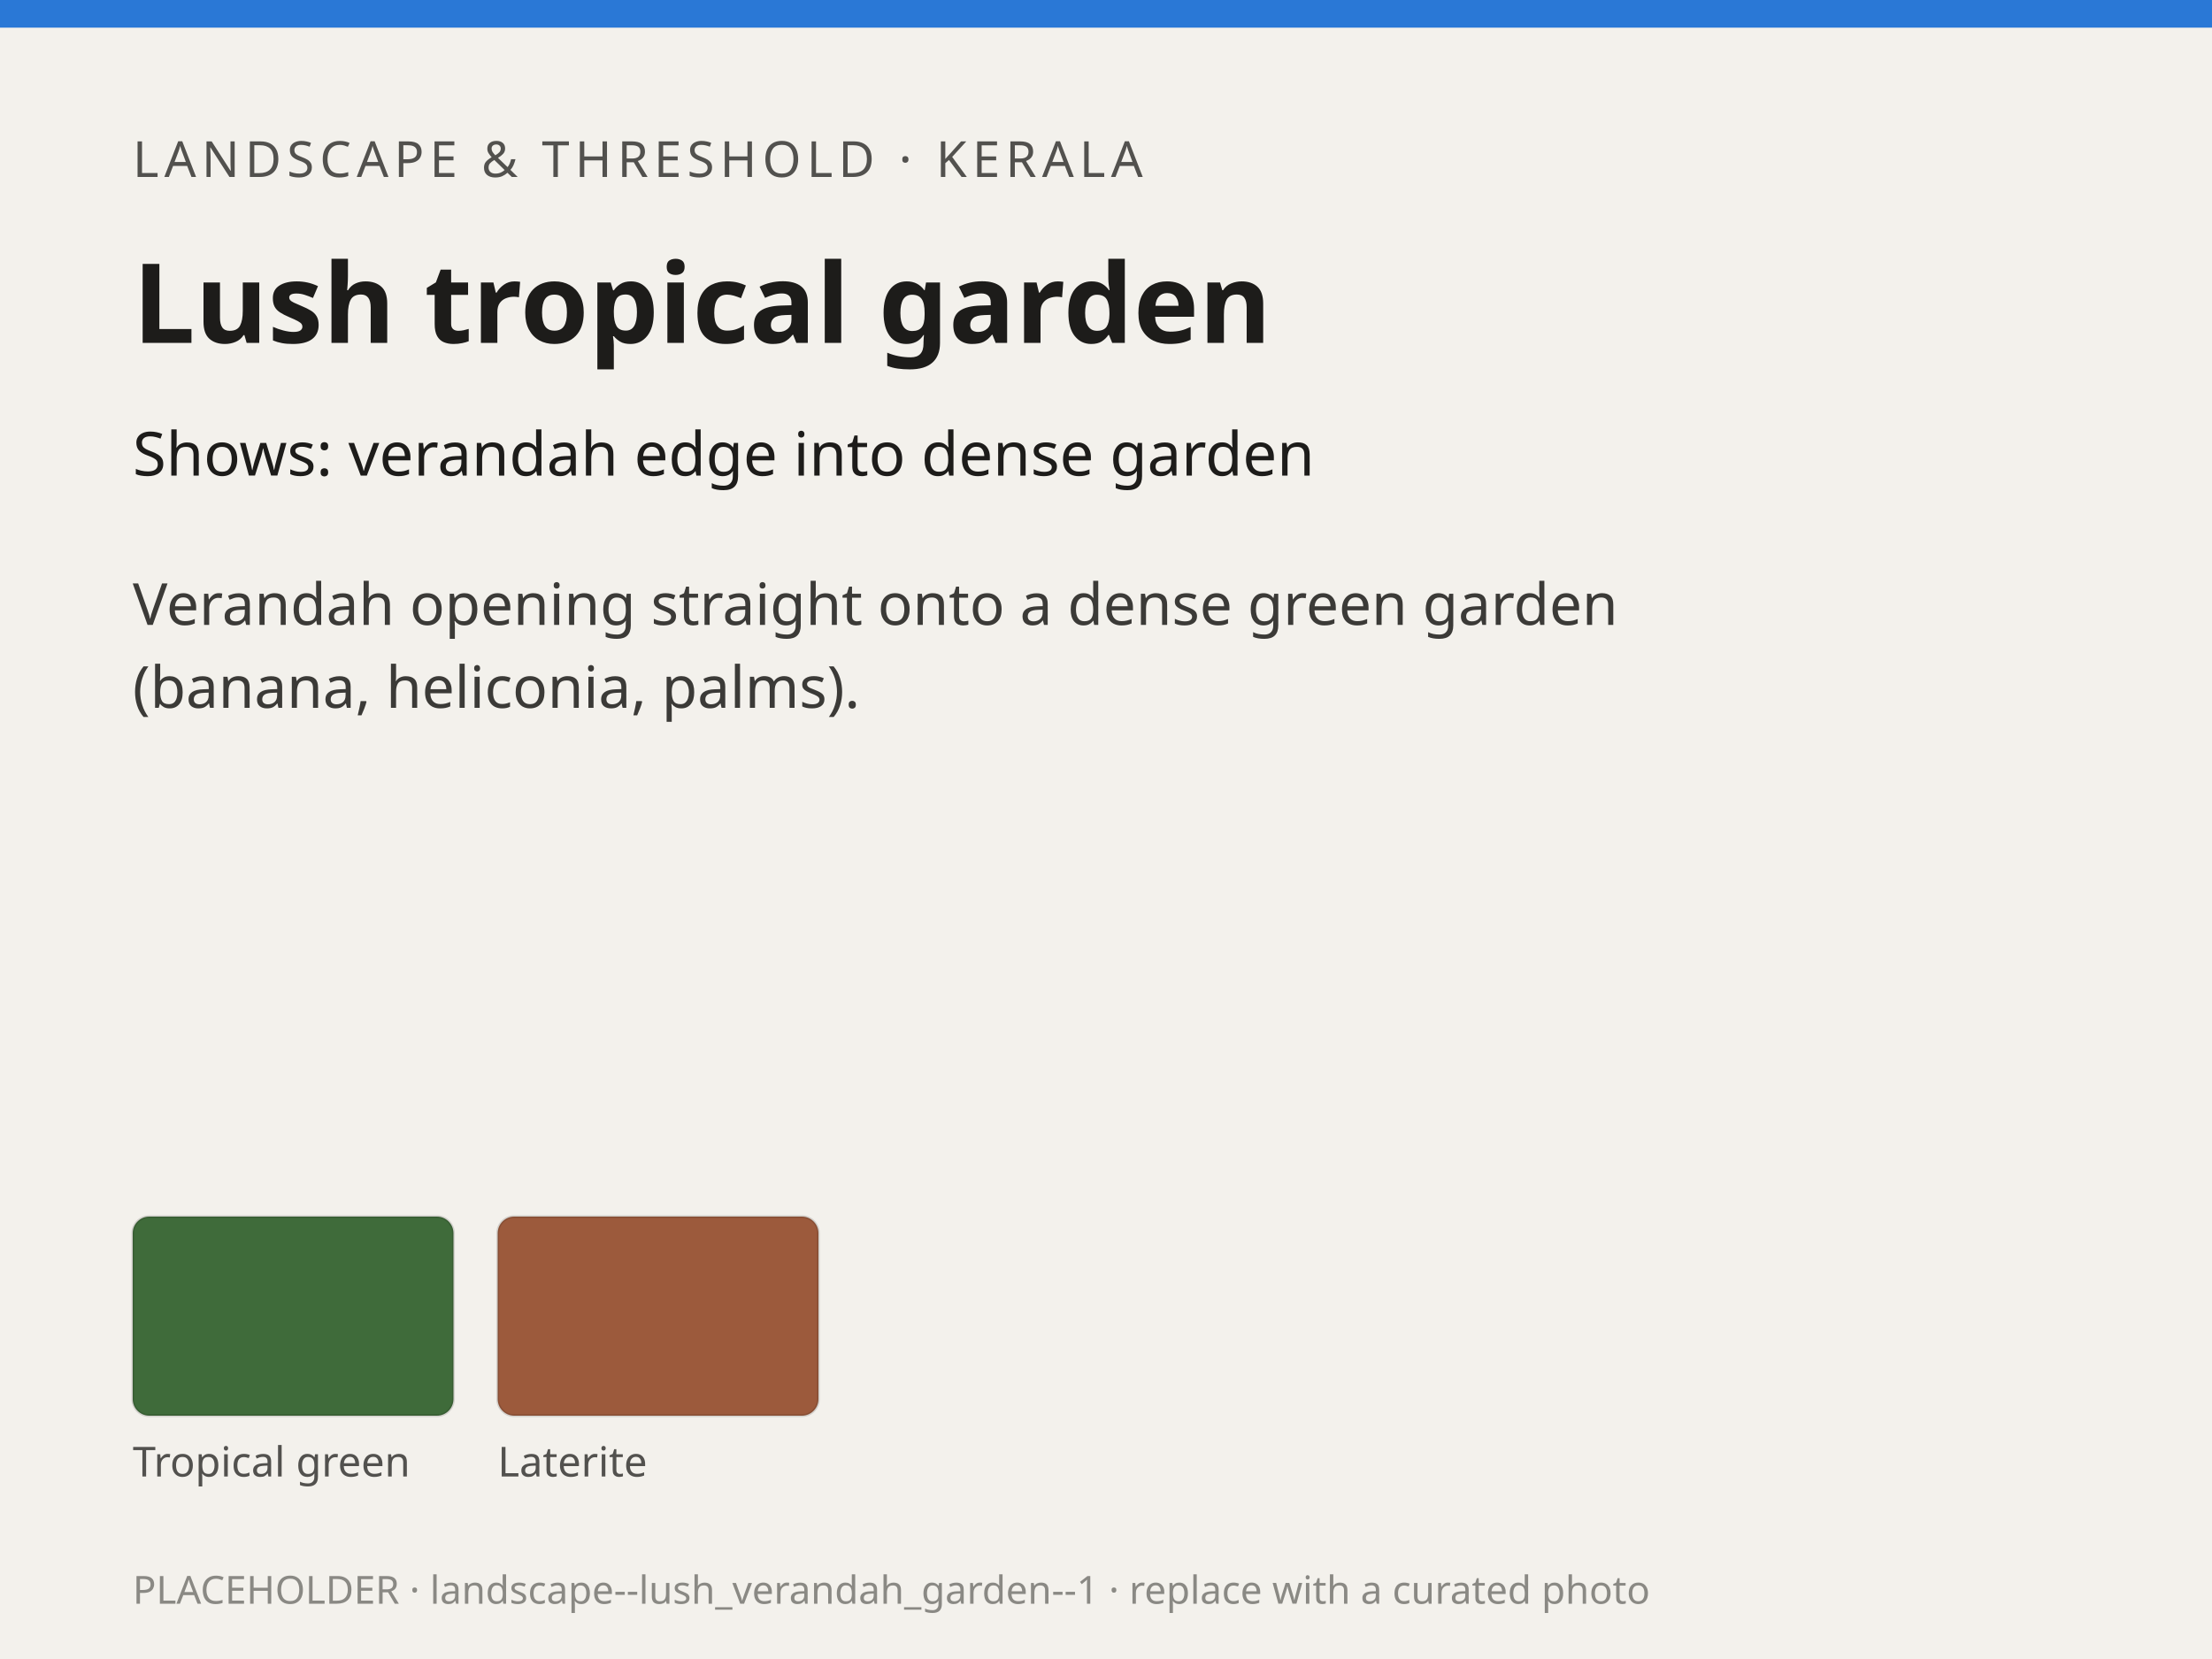
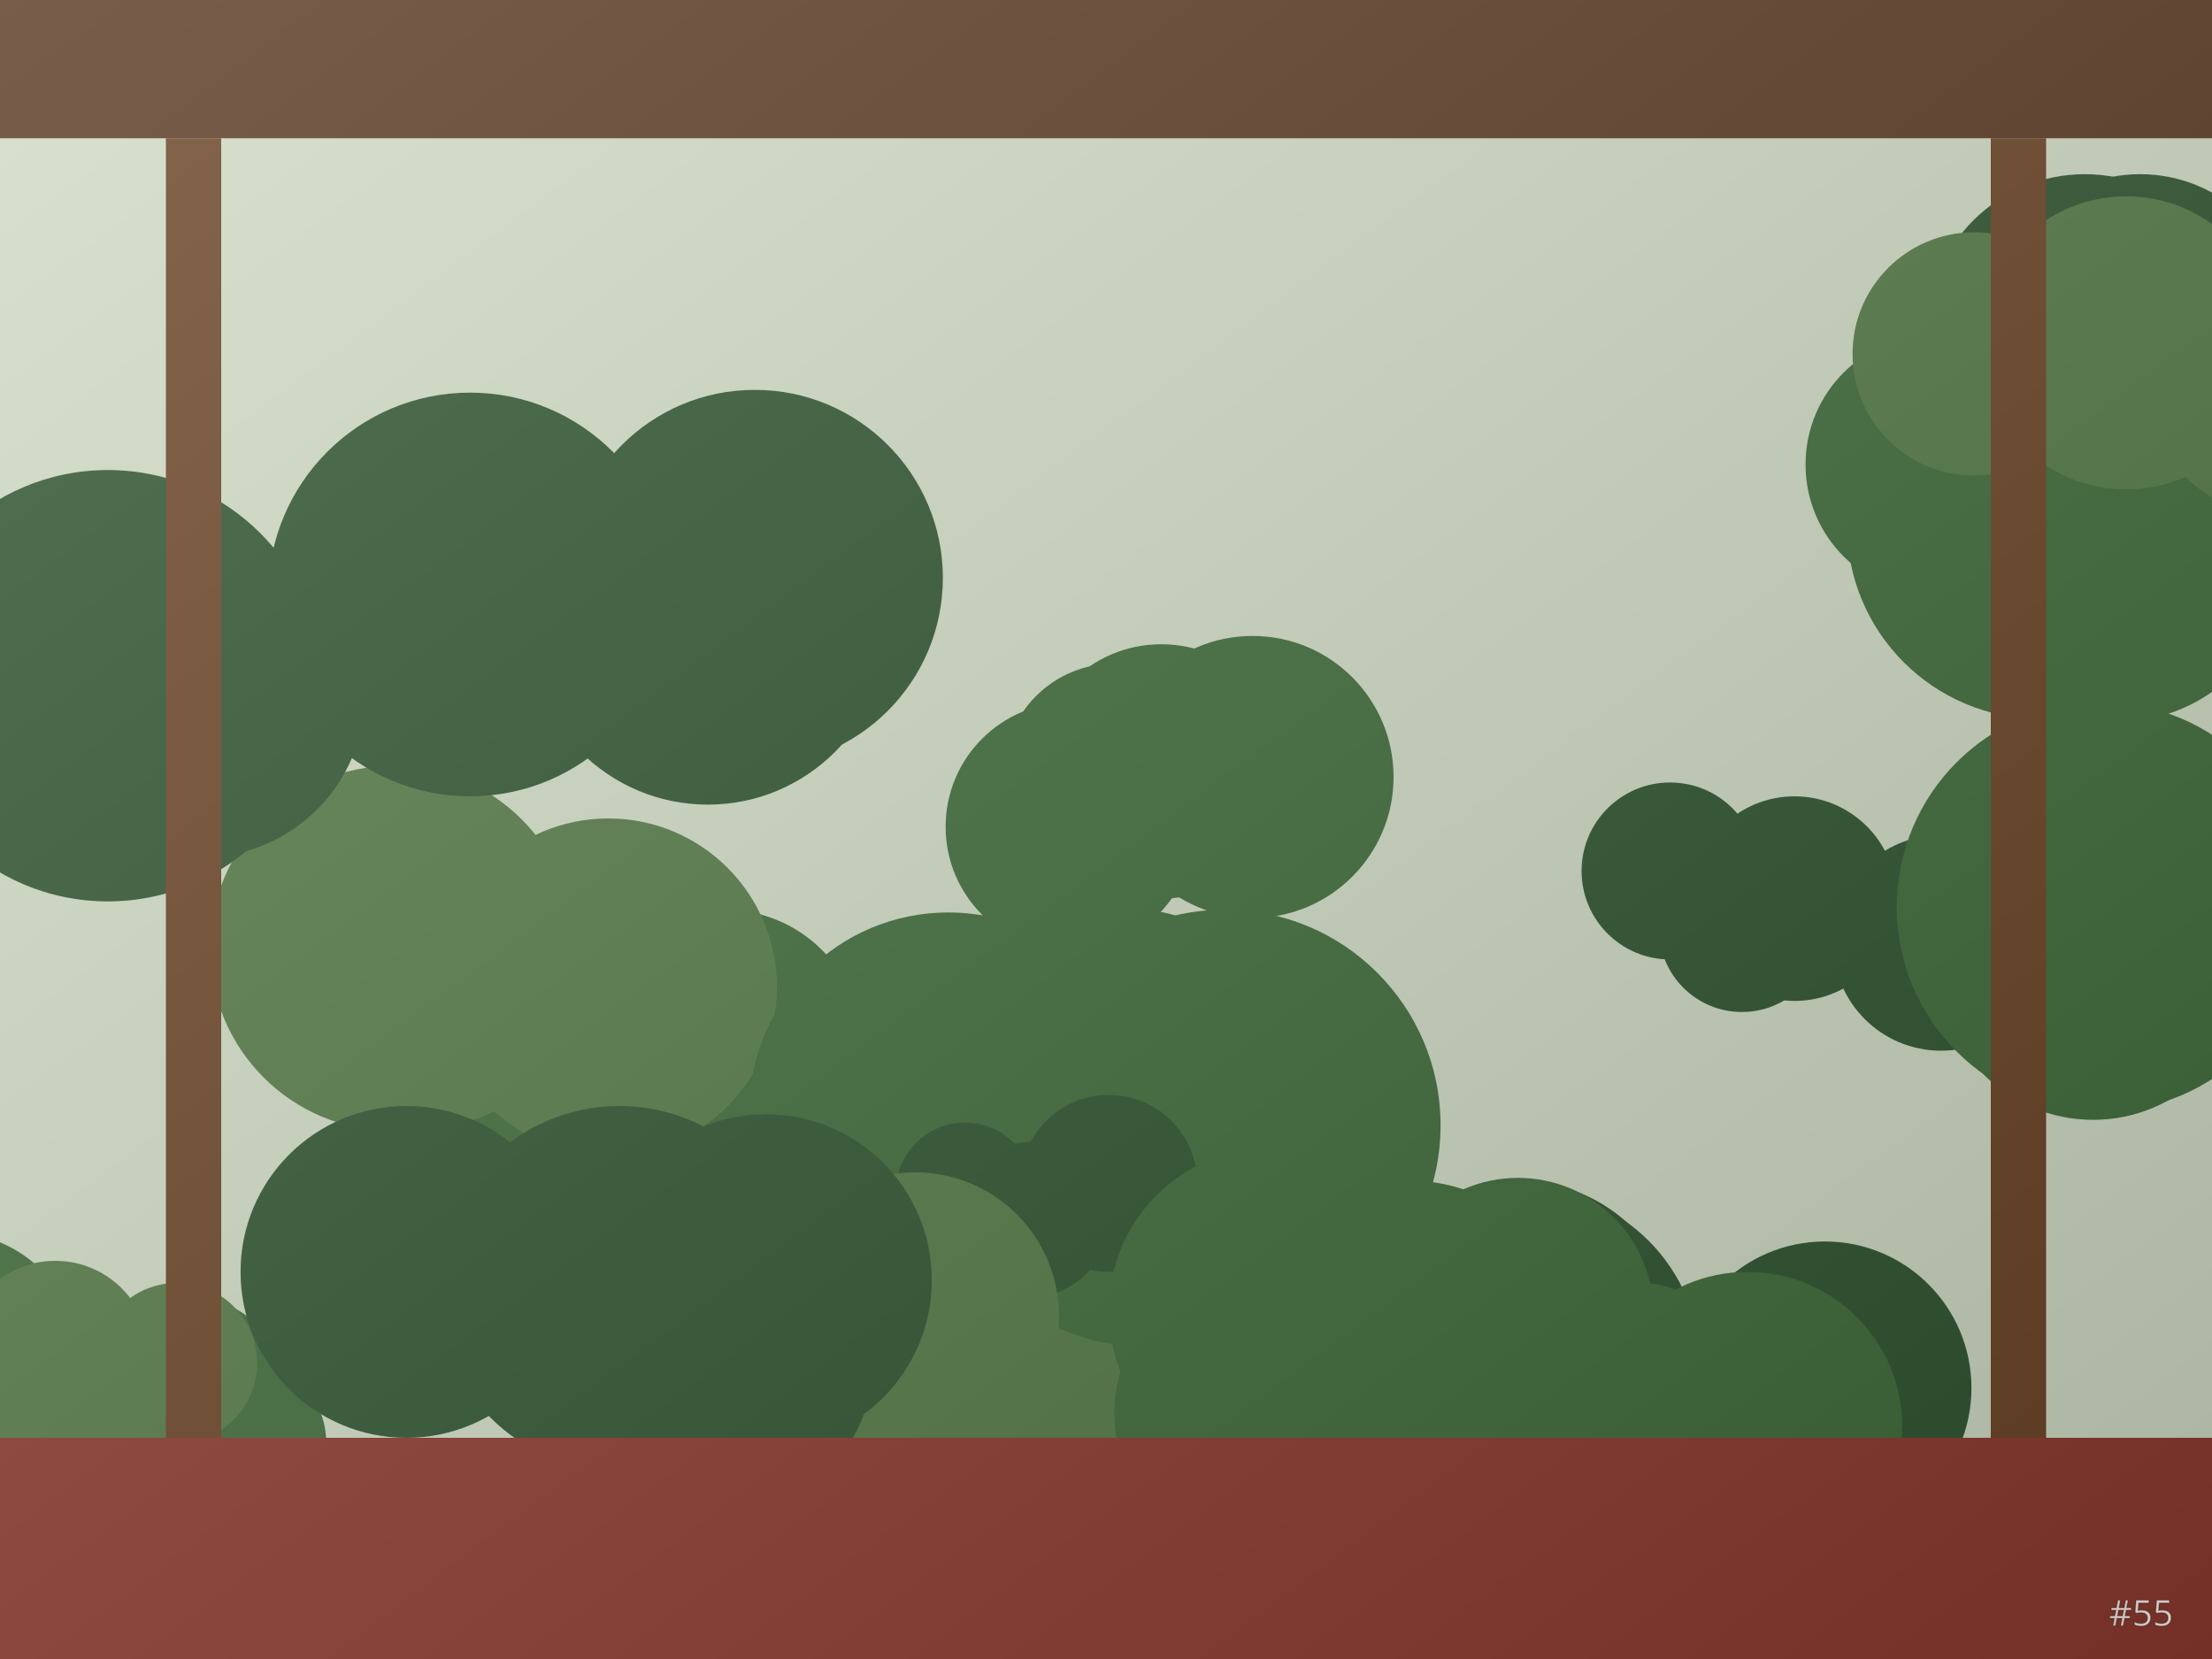
- <svg xmlns="http://www.w3.org/2000/svg" viewBox="0 0 800 600" width="800" height="600" font-family="system-ui, sans-serif">
-   <rect width="800" height="600" fill="#f3f1ec" />
-   <rect width="800" height="10" fill="#2a78d6" />
-   <text x="48" y="64" font-size="18" fill="#52514e" letter-spacing="2">LANDSCAPE &amp; THRESHOLD · KERALA</text>
-   <text x="48" y="124" font-size="40" font-weight="600" fill="#1d1c1a">Lush tropical garden</text>
-   <text x="48" y="172" font-size="22" fill="#1d1c1a">Shows: verandah edge into dense garden</text>
-   <text x="48" y="226" font-size="21" fill="#3b3a37">
-     <tspan x="48" dy="0">Verandah opening straight onto a dense green garden</tspan>
-     <tspan x="48" dy="30">(banana, heliconia, palms).</tspan>
-   </text>
-   <rect x="48" y="440" width="116" height="72" rx="6" fill="#3f6b3a" stroke="#0002" />
-   <text x="48" y="534" font-size="15" fill="#52514e">Tropical green</text>
-   <rect x="180" y="440" width="116" height="72" rx="6" fill="#9c5a3c" stroke="#0002" />
-   <text x="180" y="534" font-size="15" fill="#52514e">Laterite</text>
-   <text x="48" y="580" font-size="14" fill="#8a8984">PLACEHOLDER · landscape--lush_verandah_garden--1 · replace with a curated photo</text>
+ <svg xmlns="http://www.w3.org/2000/svg" viewBox="0 0 800 600" width="800" height="600">
+   <defs>
+     <linearGradient id="light" x1="0" y1="0" x2="1" y2="1">
+       <stop offset="0" stop-color="#fff" stop-opacity=".18" />
+       <stop offset="1" stop-color="#000" stop-opacity=".18" />
+     </linearGradient>
+   </defs>
+   <rect x="0" y="0" width="800" height="600" fill="#cfdcc4" />
+   <circle cx="403" cy="280" r="40" fill="#3f6b3a" />
+   <circle cx="387" cy="299" r="45" fill="#3f6b3a" />
+   <circle cx="453" cy="281" r="51" fill="#3f6b3a" />
+   <circle cx="420" cy="279" r="46" fill="#3f6b3a" />
+   <circle cx="65" cy="509" r="41" fill="#3f6b3a" />
+   <circle cx="-46" cy="515" r="29" fill="#3f6b3a" />
+   <circle cx="-17" cy="491" r="45" fill="#3f6b3a" />
+   <circle cx="-30" cy="500" r="48" fill="#3f6b3a" />
+   <circle cx="556" cy="517" r="72" fill="#557a45" />
+   <circle cx="557" cy="490" r="53" fill="#557a45" />
+   <circle cx="450" cy="516" r="69" fill="#557a45" />
+   <circle cx="425" cy="516" r="74" fill="#557a45" />
+   <circle cx="551" cy="494" r="64" fill="#2f5530" />
+   <circle cx="569" cy="524" r="46" fill="#2f5530" />
+   <circle cx="549" cy="486" r="59" fill="#2f5530" />
+   <circle cx="660" cy="502" r="53" fill="#2f5530" />
+   <circle cx="649" cy="325" r="37" fill="#2f5530" />
+   <circle cx="604" cy="315" r="32" fill="#2f5530" />
+   <circle cx="630" cy="336" r="30" fill="#2f5530" />
+   <circle cx="702" cy="341" r="39" fill="#2f5530" />
+   <circle cx="262" cy="379" r="50" fill="#3f6b3a" />
+   <circle cx="201" cy="392" r="41" fill="#3f6b3a" />
+   <circle cx="175" cy="376" r="41" fill="#3f6b3a" />
+   <circle cx="257" cy="391" r="41" fill="#3f6b3a" />
+   <circle cx="784" cy="137" r="42" fill="#2f5530" />
+   <circle cx="754" cy="120" r="57" fill="#2f5530" />
+   <circle cx="763" cy="147" r="67" fill="#2f5530" />
+   <circle cx="774" cy="117" r="54" fill="#2f5530" />
+   <circle cx="153" cy="351" r="57" fill="#557a45" />
+   <circle cx="220" cy="357" r="61" fill="#557a45" />
+   <circle cx="142" cy="343" r="66" fill="#557a45" />
+   <circle cx="154" cy="350" r="56" fill="#557a45" />
+   <circle cx="449" cy="387" r="50" fill="#3f6b3a" />
+   <circle cx="468" cy="409" r="50" fill="#3f6b3a" />
+   <circle cx="449" cy="385" r="35" fill="#3f6b3a" />
+   <circle cx="458" cy="402" r="34" fill="#3f6b3a" />
+   <circle cx="49" cy="522" r="49" fill="#3f6b3a" />
+   <circle cx="61" cy="509" r="39" fill="#3f6b3a" />
+   <circle cx="87" cy="522" r="31" fill="#3f6b3a" />
+   <circle cx="54" cy="514" r="31" fill="#3f6b3a" />
+   <circle cx="593" cy="500" r="36" fill="#3f6b3a" />
+   <circle cx="632" cy="516" r="56" fill="#3f6b3a" />
+   <circle cx="614" cy="526" r="46" fill="#3f6b3a" />
+   <circle cx="640" cy="516" r="36" fill="#3f6b3a" />
+   <circle cx="411" cy="377" r="48" fill="#3f6b3a" />
+   <circle cx="343" cy="402" r="72" fill="#3f6b3a" />
+   <circle cx="414" cy="411" r="76" fill="#3f6b3a" />
+   <circle cx="443" cy="407" r="78" fill="#3f6b3a" />
+   <circle cx="738" cy="190" r="70" fill="#3f6b3a" />
+   <circle cx="700" cy="168" r="47" fill="#3f6b3a" />
+   <circle cx="766" cy="202" r="59" fill="#3f6b3a" />
+   <circle cx="764" cy="181" r="45" fill="#3f6b3a" />
+   <circle cx="401" cy="430" r="23" fill="#2f5530" />
+   <circle cx="349" cy="431" r="25" fill="#2f5530" />
+   <circle cx="401" cy="428" r="32" fill="#2f5530" />
+   <circle cx="373" cy="441" r="28" fill="#2f5530" />
+   <circle cx="258" cy="477" r="39" fill="#557a45" />
+   <circle cx="278" cy="468" r="48" fill="#557a45" />
+   <circle cx="253" cy="483" r="32" fill="#557a45" />
+   <circle cx="331" cy="476" r="52" fill="#557a45" />
+   <circle cx="510" cy="487" r="60" fill="#3f6b3a" />
+   <circle cx="460" cy="474" r="59" fill="#3f6b3a" />
+   <circle cx="549" cy="475" r="49" fill="#3f6b3a" />
+   <circle cx="453" cy="511" r="50" fill="#3f6b3a" />
+   <circle cx="249" cy="487" r="68" fill="#2f5530" />
+   <circle cx="224" cy="466" r="66" fill="#2f5530" />
+   <circle cx="277" cy="463" r="60" fill="#2f5530" />
+   <circle cx="147" cy="460" r="60" fill="#2f5530" />
+   <circle cx="258" cy="236" r="42" fill="#2f5530" />
+   <circle cx="239" cy="214" r="39" fill="#2f5530" />
+   <circle cx="273" cy="209" r="68" fill="#2f5530" />
+   <circle cx="256" cy="226" r="65" fill="#2f5530" />
+   <circle cx="21" cy="498" r="36" fill="#557a45" />
+   <circle cx="56" cy="501" r="26" fill="#557a45" />
+   <circle cx="64" cy="493" r="29" fill="#557a45" />
+   <circle cx="20" cy="490" r="34" fill="#557a45" />
+   <circle cx="769" cy="124" r="53" fill="#557a45" />
+   <circle cx="809" cy="129" r="40" fill="#557a45" />
+   <circle cx="714" cy="128" r="44" fill="#557a45" />
+   <circle cx="823" cy="140" r="46" fill="#557a45" />
+   <circle cx="760" cy="328" r="74" fill="#3f6b3a" />
+   <circle cx="757" cy="349" r="56" fill="#3f6b3a" />
+   <circle cx="865" cy="316" r="48" fill="#3f6b3a" />
+   <circle cx="868" cy="350" r="64" fill="#3f6b3a" />
+   <circle cx="73" cy="251" r="59" fill="#2f5530" />
+   <circle cx="170" cy="215" r="73" fill="#2f5530" />
+   <circle cx="39" cy="248" r="78" fill="#2f5530" />
+   <circle cx="154" cy="221" r="56" fill="#2f5530" />
+   <rect x="0" y="520" width="800" height="80" fill="#8e3b2e" />
+   <rect x="0" y="0" width="800" height="50" fill="#5a3a22" />
+   <rect x="60" y="50" width="20" height="470" fill="#6b4426" />
+   <rect x="720" y="50" width="20" height="470" fill="#6b4426" />
+   <rect width="800" height="600" fill="url(#light)" />
+   <text x="786" y="588" font-family="system-ui, sans-serif" font-size="13" fill="#ffffff" fill-opacity=".75" text-anchor="end" stroke="#000" stroke-opacity=".25" stroke-width=".5">#55</text>
</svg>
